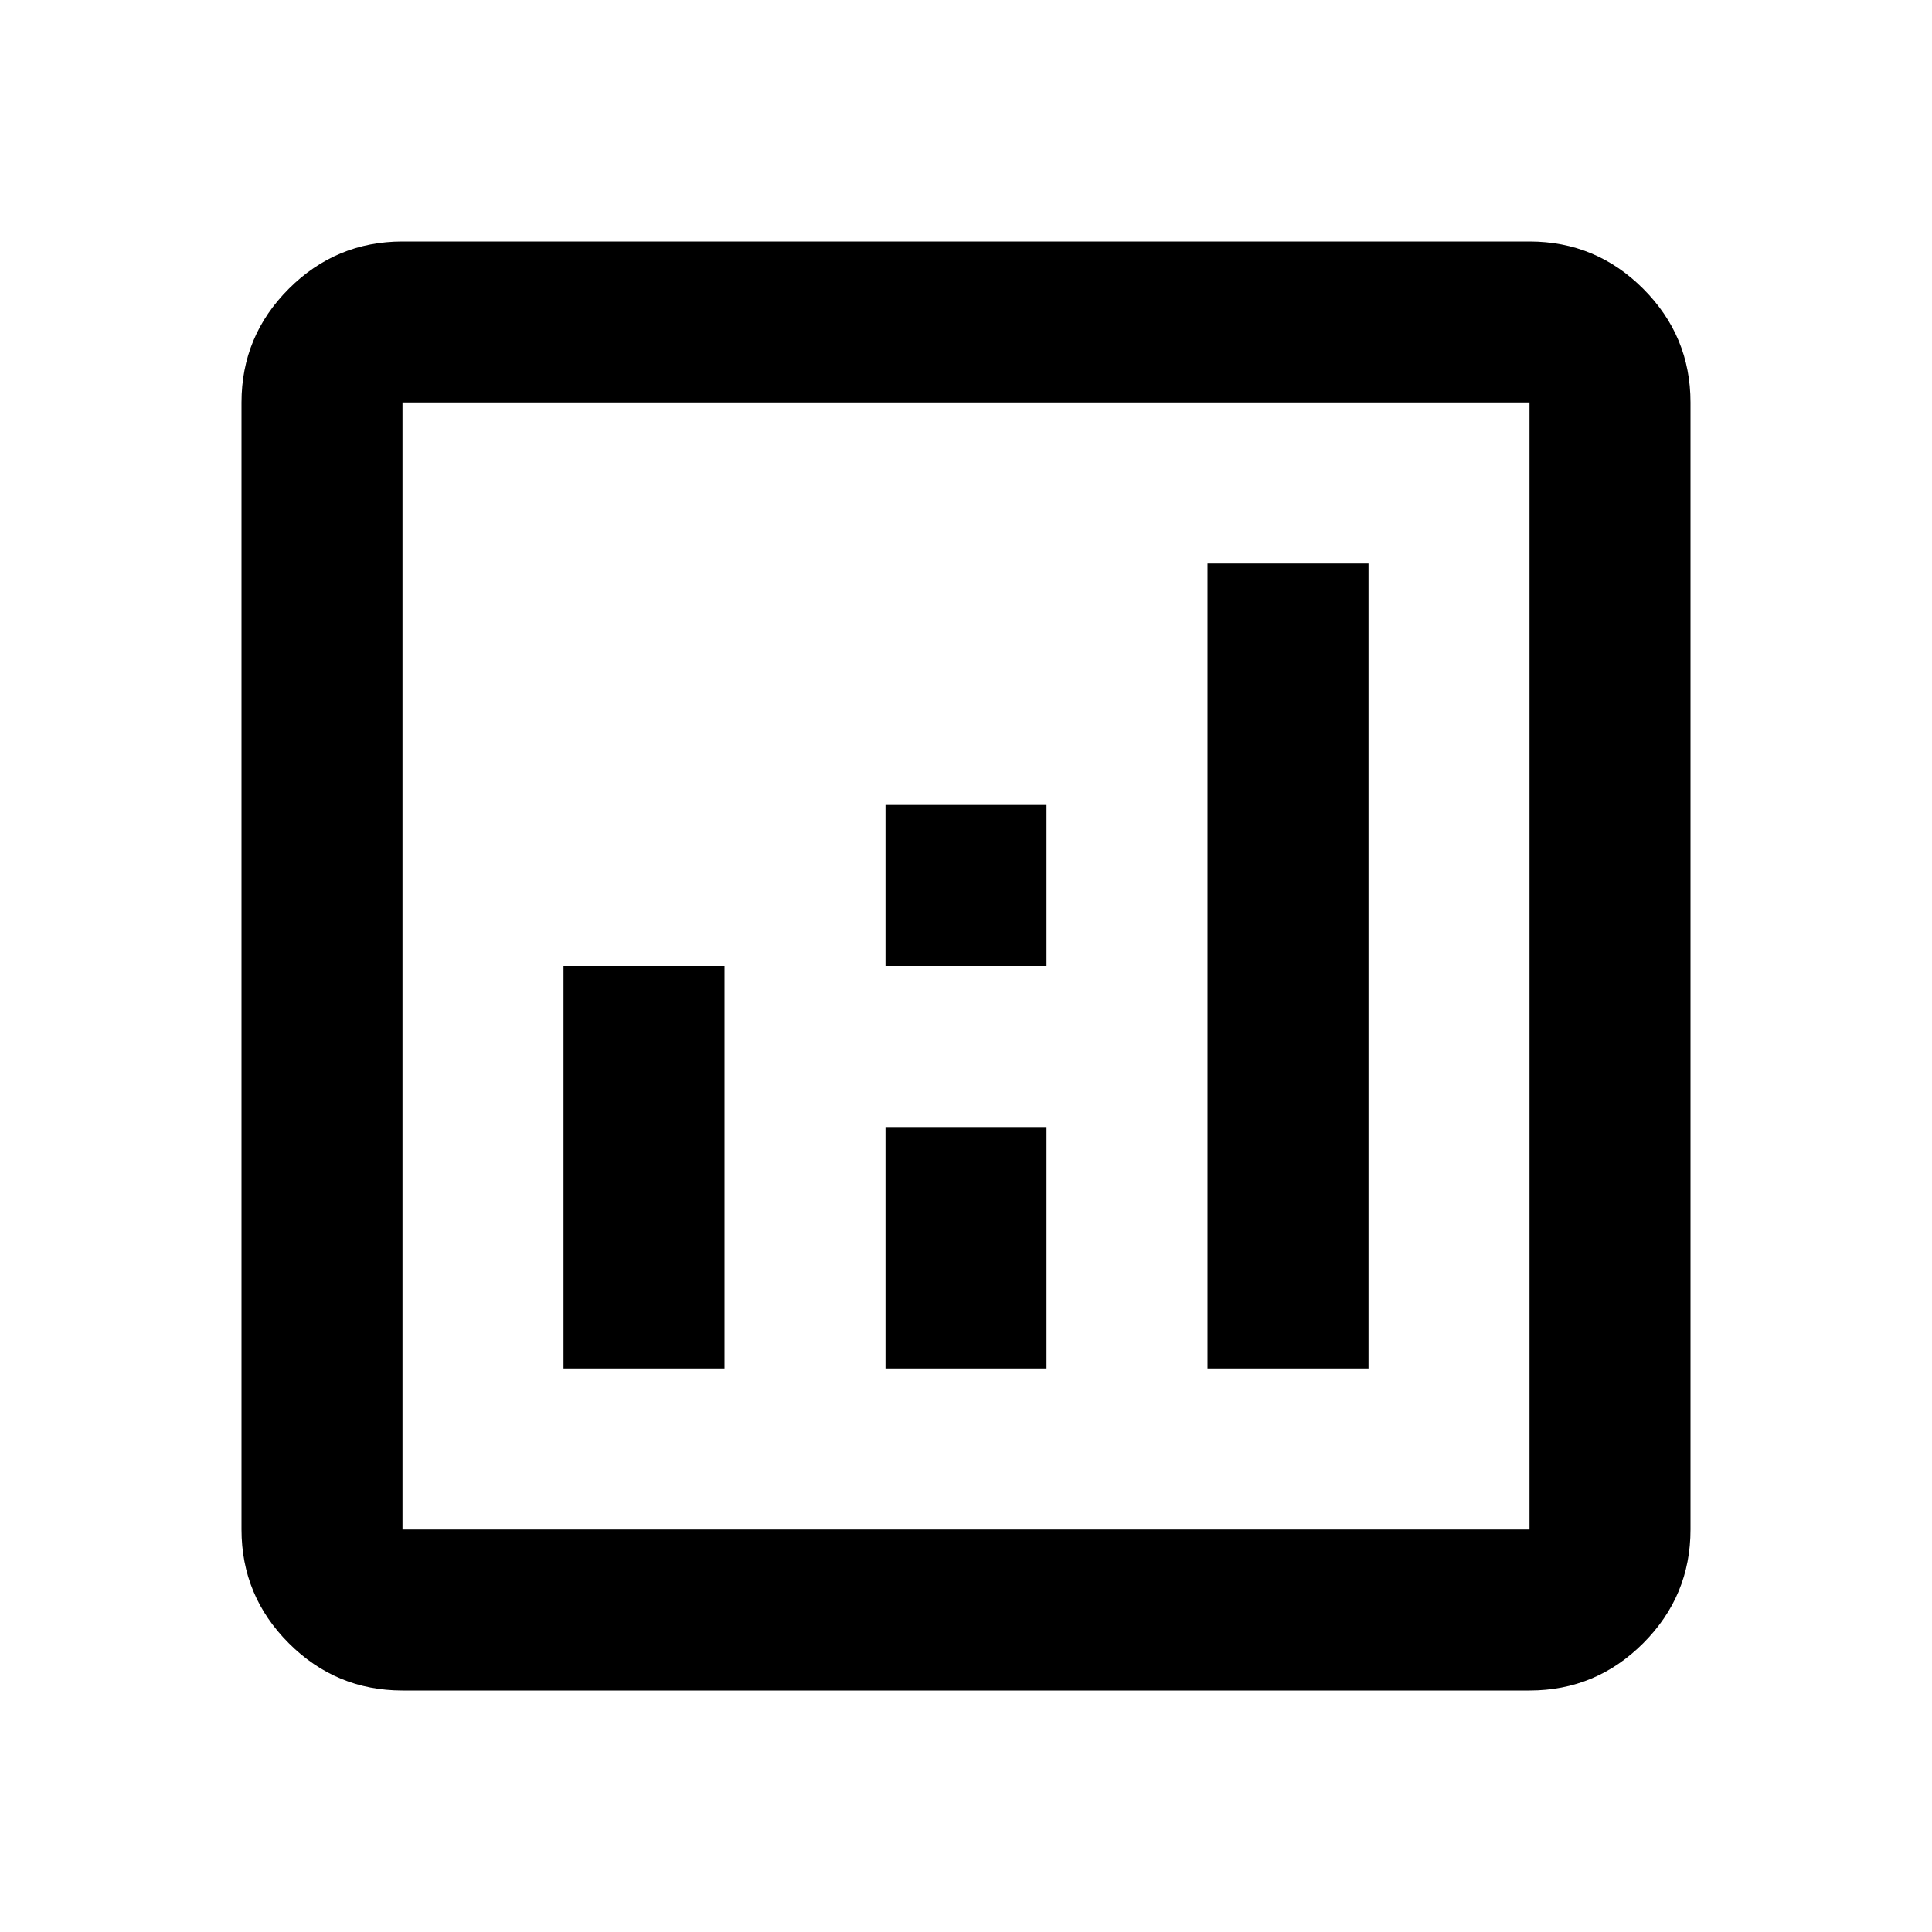
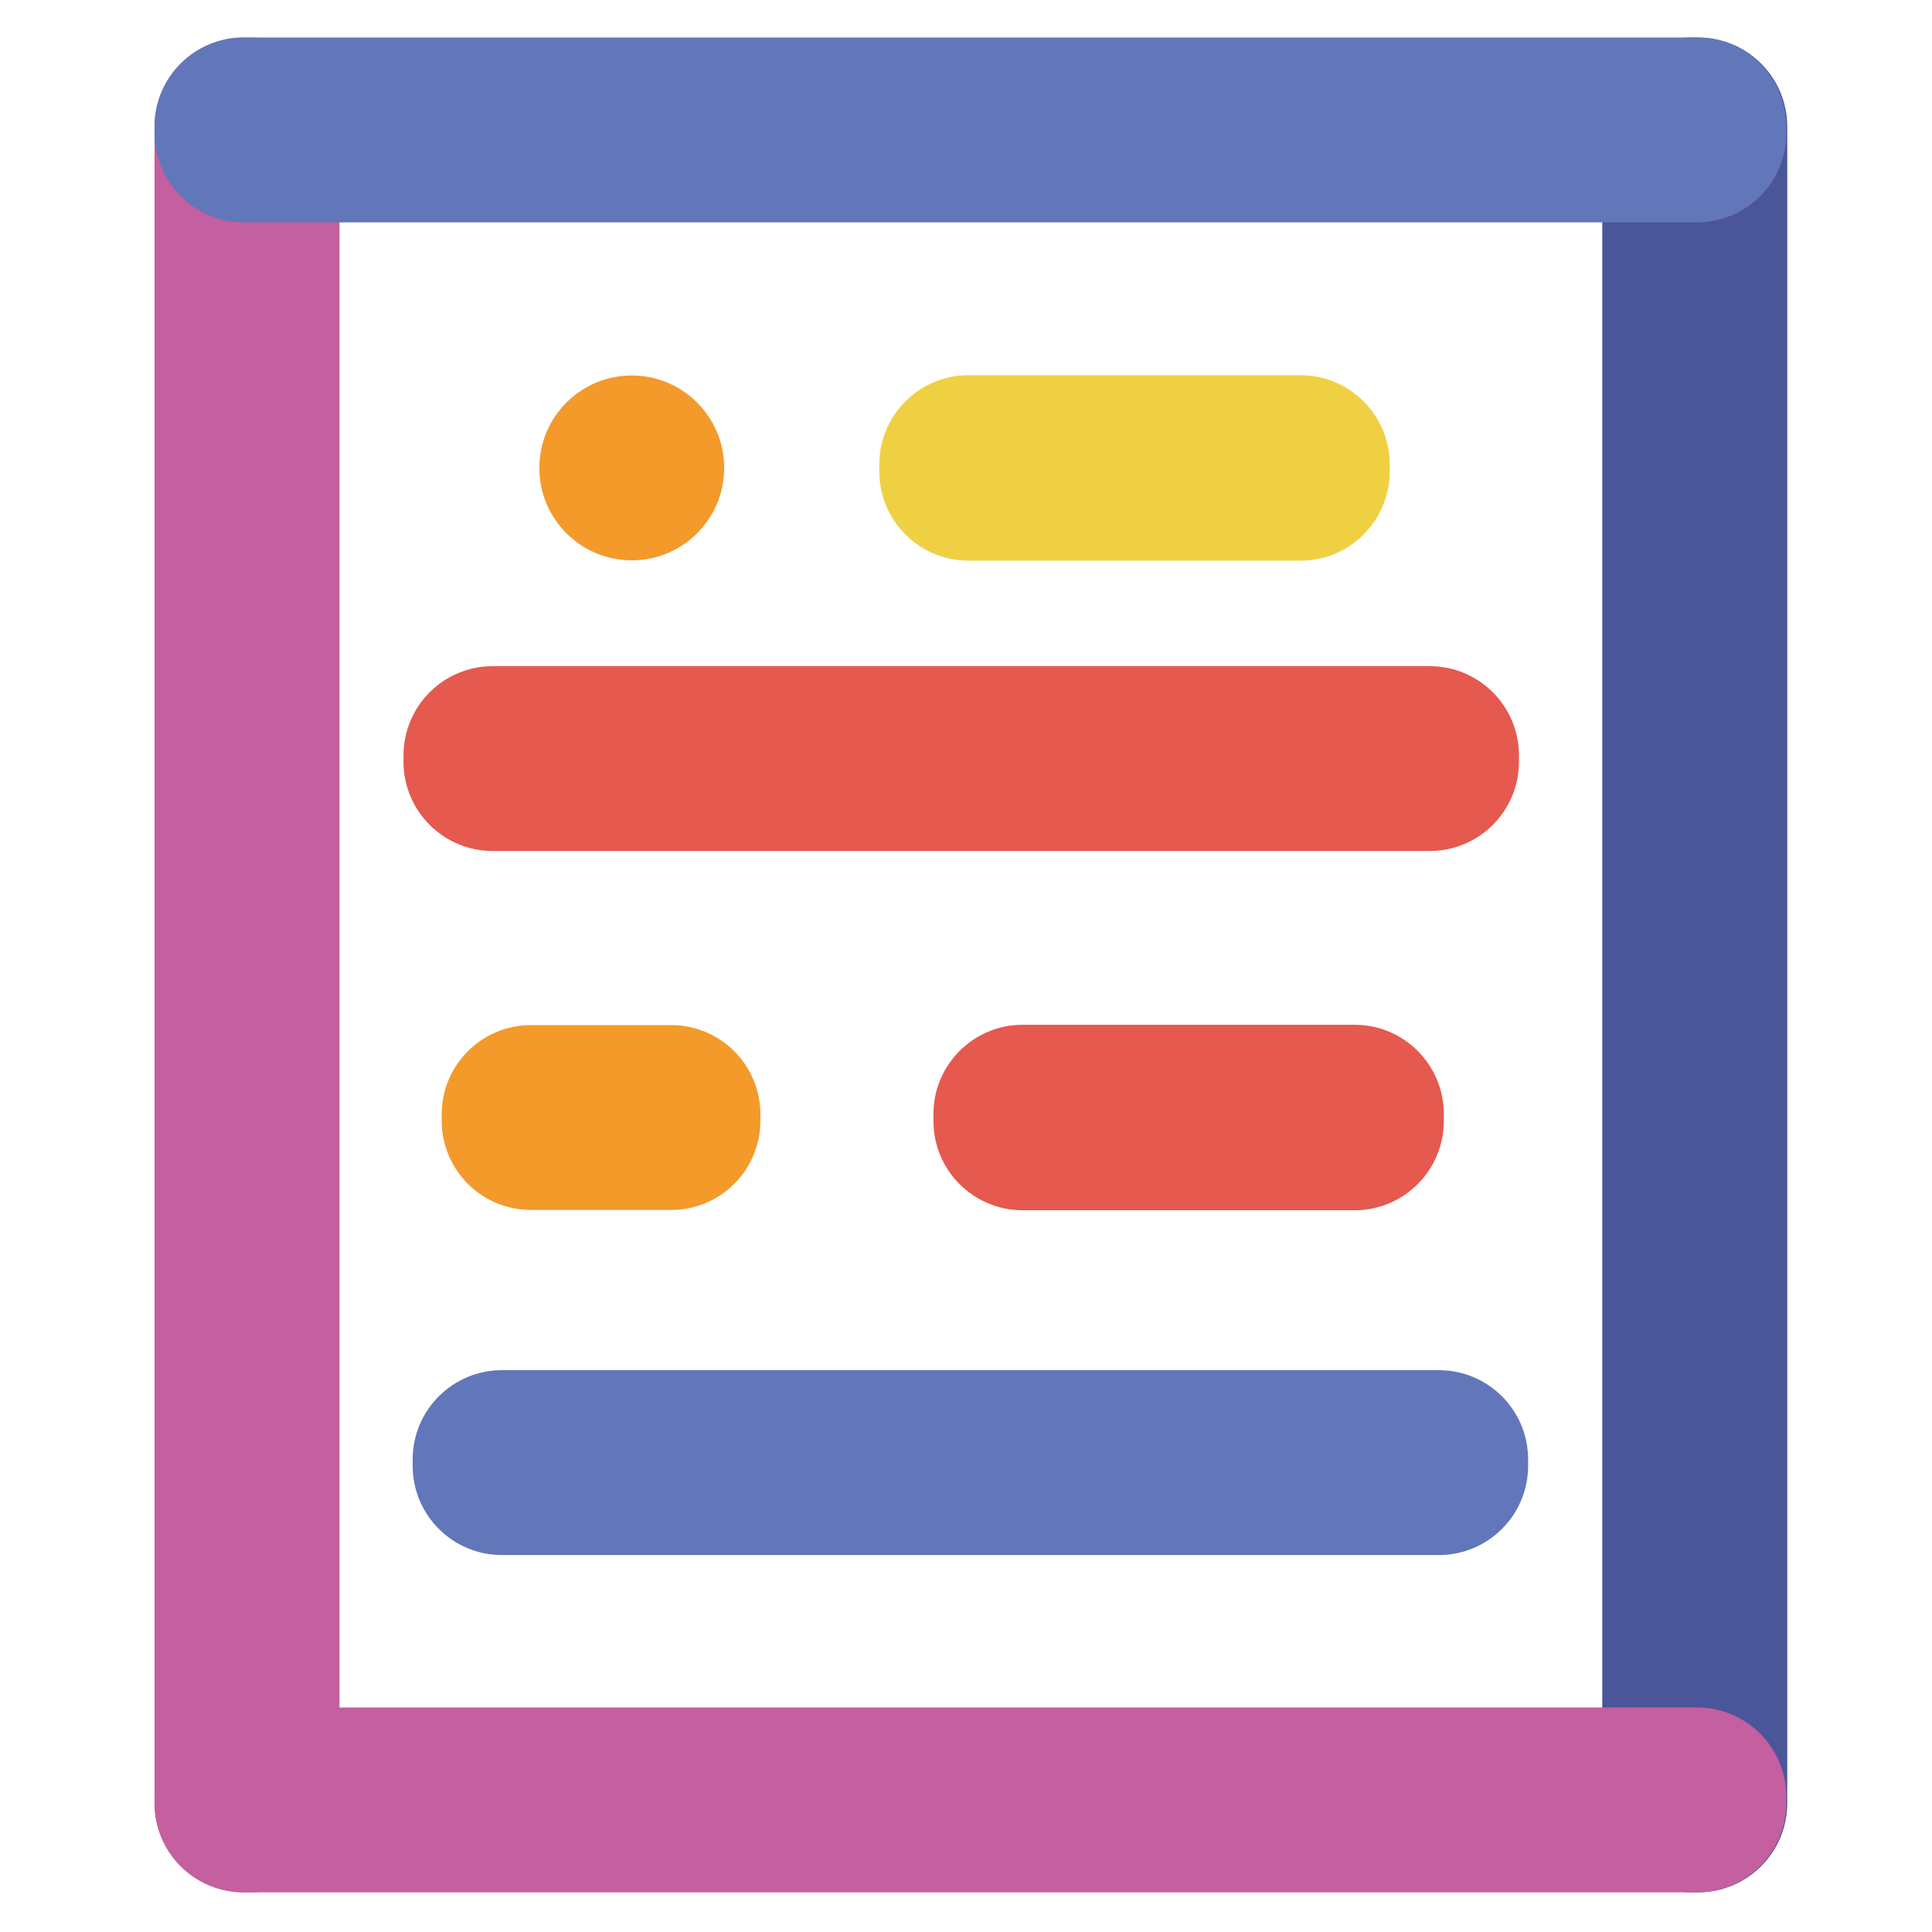
- <svg xmlns="http://www.w3.org/2000/svg" height="24px" viewBox="0 -960 960 960" width="24px" fill="#000000">
-   <path d="M280-280h80v-200h-80v200Zm320 0h80v-400h-80v400Zm-160 0h80v-120h-80v120Zm0-200h80v-80h-80v80ZM200-120q-33 0-56.5-23.5T120-200v-560q0-33 23.5-56.5T200-840h560q33 0 56.5 23.5T840-760v560q0 33-23.5 56.5T760-120H200Zm0-80h560v-560H200v560Zm0-560v560-560Z" />
+ <svg xmlns="http://www.w3.org/2000/svg" width="800px" height="800px" viewBox="0 0 1024 1024" class="icon" version="1.1">
+   <path d="M899.984 19.873h-3.452c-26.123 0-47.296 21.172-47.296 47.296v888.508c0 26.127 21.173 47.298 47.296 47.298h3.452c26.119 0 47.297-21.171 47.297-47.298V67.169c0-26.124-21.177-47.296-47.297-47.296z" fill="#4A5699" />
+   <path d="M132.643 19.873h-3.449c-26.12 0-47.296 21.172-47.296 47.296v888.508c0 26.127 21.177 47.298 47.296 47.298h3.449c26.123 0 47.299-21.171 47.299-47.298V67.169c0-26.124-21.176-47.296-47.299-47.296z" fill="#C45FA0" />
+   <path d="M899.463 19.873H129.194c-26.12 0-47.296 21.172-47.296 47.296v3.377c0 26.12 21.177 47.299 47.296 47.299h770.269c26.123 0 47.296-21.179 47.296-47.299v-3.377c0-26.124-21.173-47.296-47.296-47.296z" fill="#6277BA" />
+   <path d="M899.463 905.006H129.194c-26.12 0-47.296 21.17-47.296 47.29v3.381c0 26.127 21.177 47.298 47.296 47.298h770.269c26.123 0 47.296-21.171 47.296-47.298v-3.381c0-26.12-21.173-47.29-47.296-47.29z" fill="#C45FA0" />
+   <path d="M717.962 543.153H542.047c-26.121 0-47.298 21.175-47.298 47.297v3.724c0 26.123 21.177 47.293 47.298 47.293h175.915c26.121 0 47.297-21.17 47.297-47.293v-3.724c0-26.122-21.176-47.297-47.297-47.297z" fill="#E5594F" />
+   <path d="M689.268 198.849H513.355c-26.122 0-47.298 21.175-47.298 47.297v3.722c0 26.12 21.176 47.297 47.298 47.297h175.912c26.122 0 47.298-21.177 47.298-47.297v-3.722c0-26.122-21.175-47.297-47.297-47.297z" fill="#F0D043" />
+   <path d="M757.789 353.081H261.17c-26.121 0-47.297 21.172-47.297 47.296v3.377c0 26.121 21.177 47.299 47.297 47.299h496.619c26.121 0 47.296-21.178 47.296-47.299v-3.377c0-26.125-21.175-47.296-47.296-47.296z" fill="#E5594F" />
+   <path d="M762.638 726.225h-496.62c-26.12 0-47.294 21.18-47.294 47.301v3.377c0 26.12 21.174 47.3 47.294 47.3h496.62c26.122 0 47.296-21.18 47.296-47.3v-3.377c0-26.122-21.174-47.301-47.296-47.301z" fill="#6277BA" />
+   <path d="M355.734 543.328H281.41c-26.122 0-47.297 21.17-47.297 47.293v3.378c0 26.118 21.175 47.297 47.297 47.297h74.324c26.123 0 47.296-21.179 47.296-47.297v-3.378c0-26.123-21.174-47.293-47.296-47.293z" fill="#F39A2B" />
+   <path d="M334.85 248.006m-48.986 0a48.986 48.986 0 1 0 97.972 0 48.986 48.986 0 1 0-97.972 0Z" fill="#F39A2B" />
</svg>
